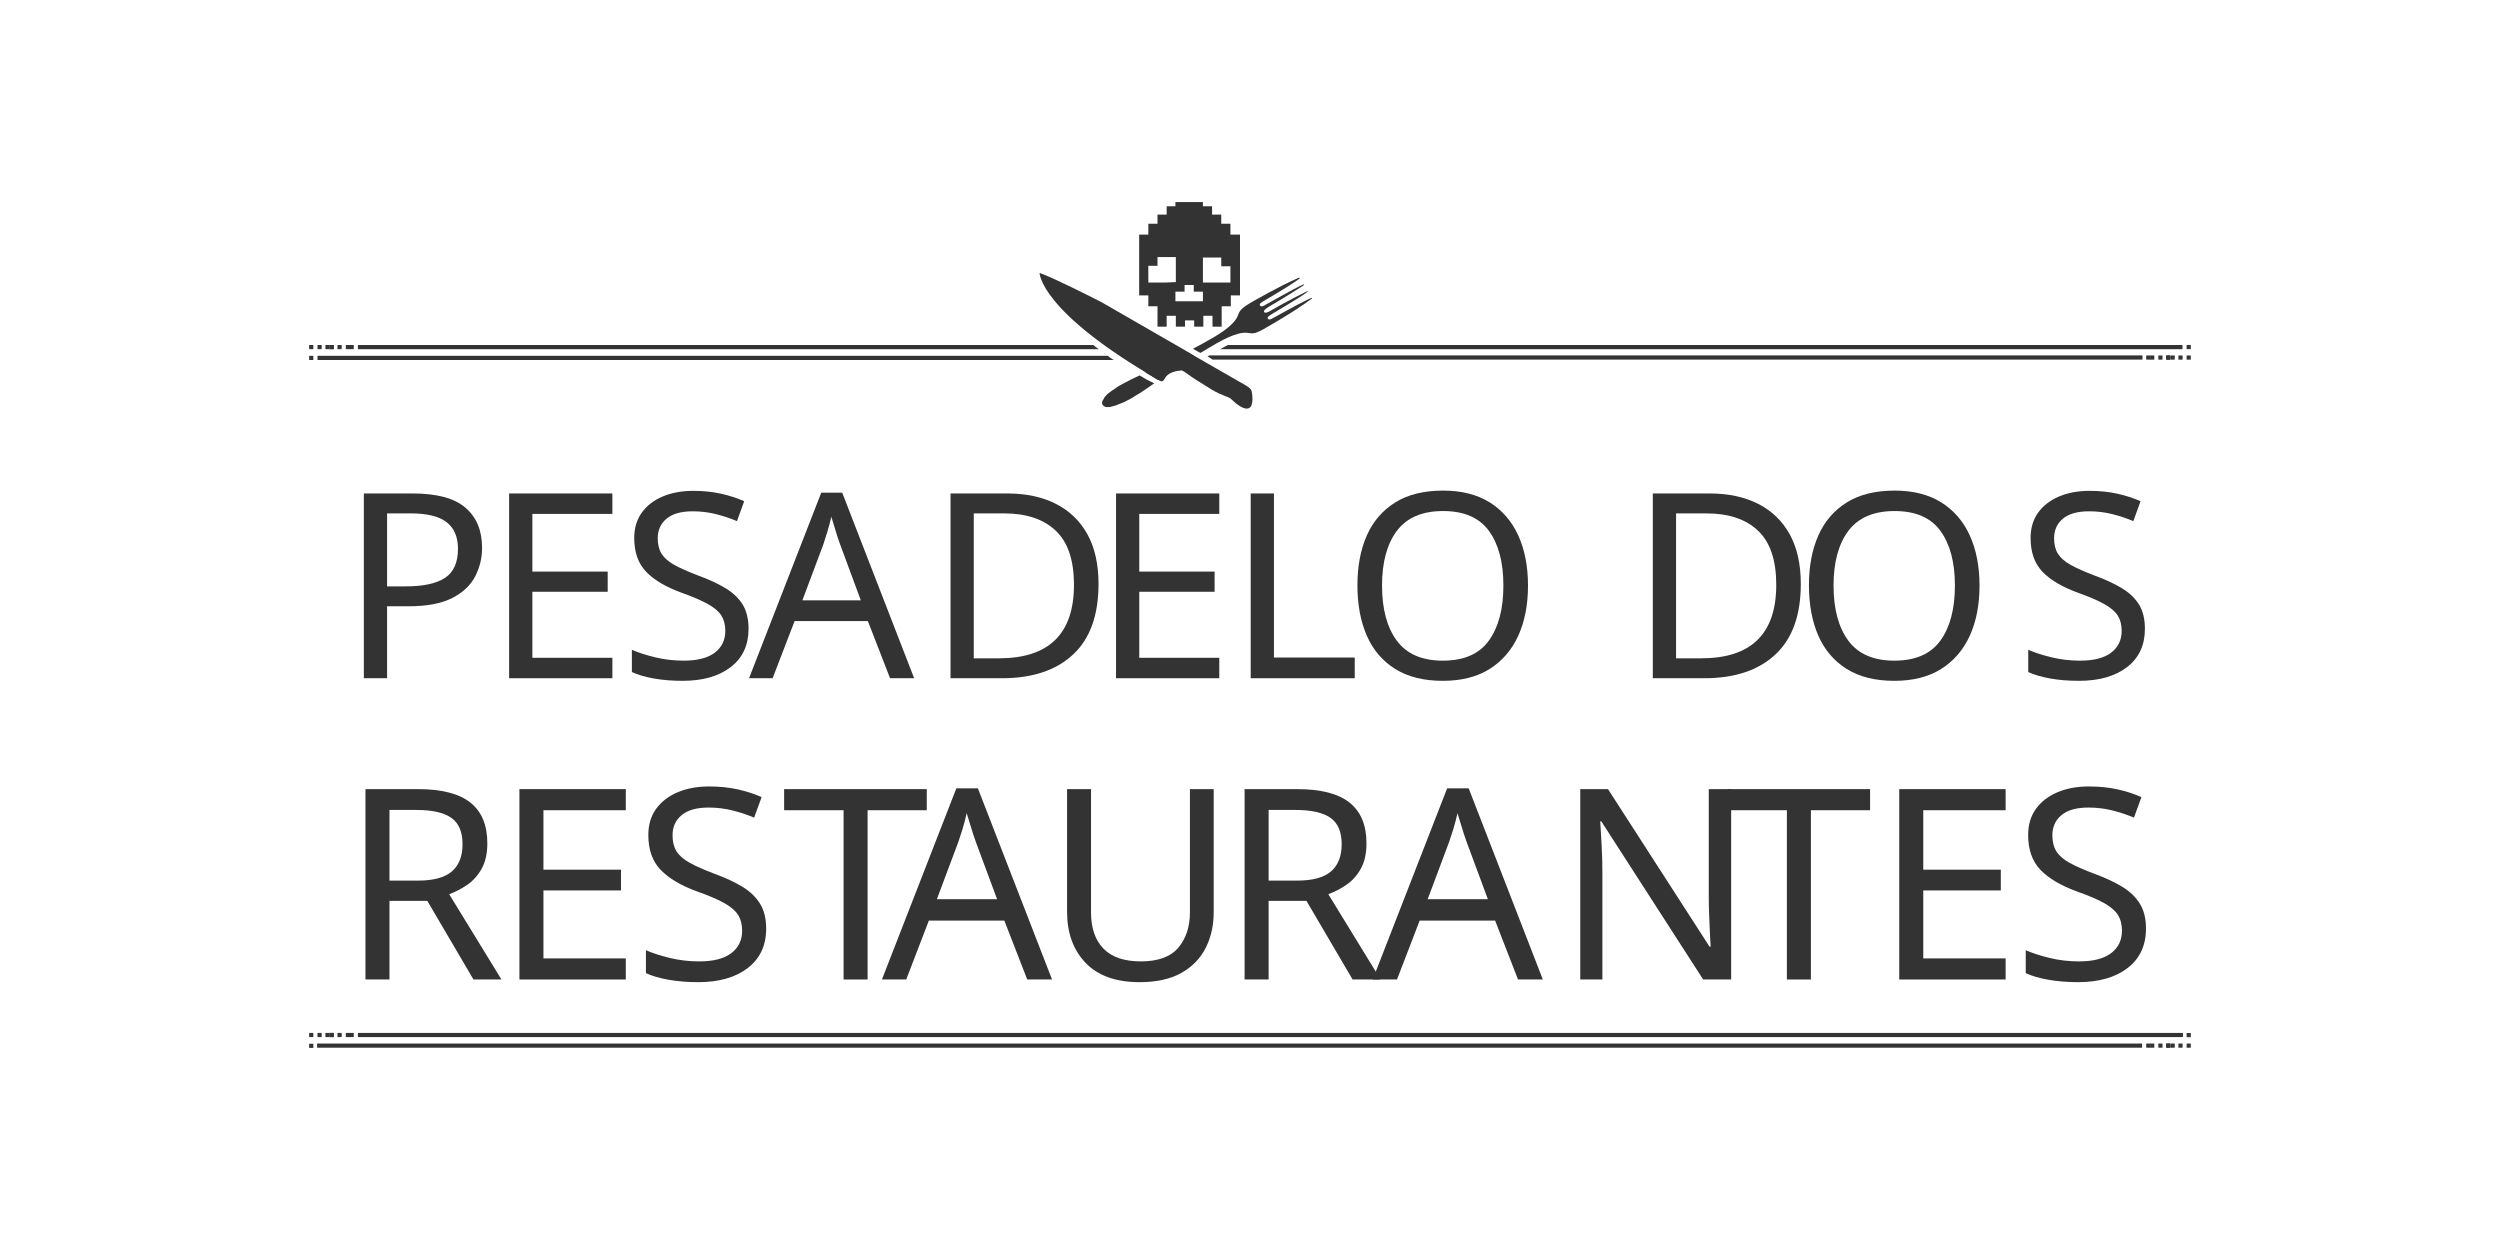
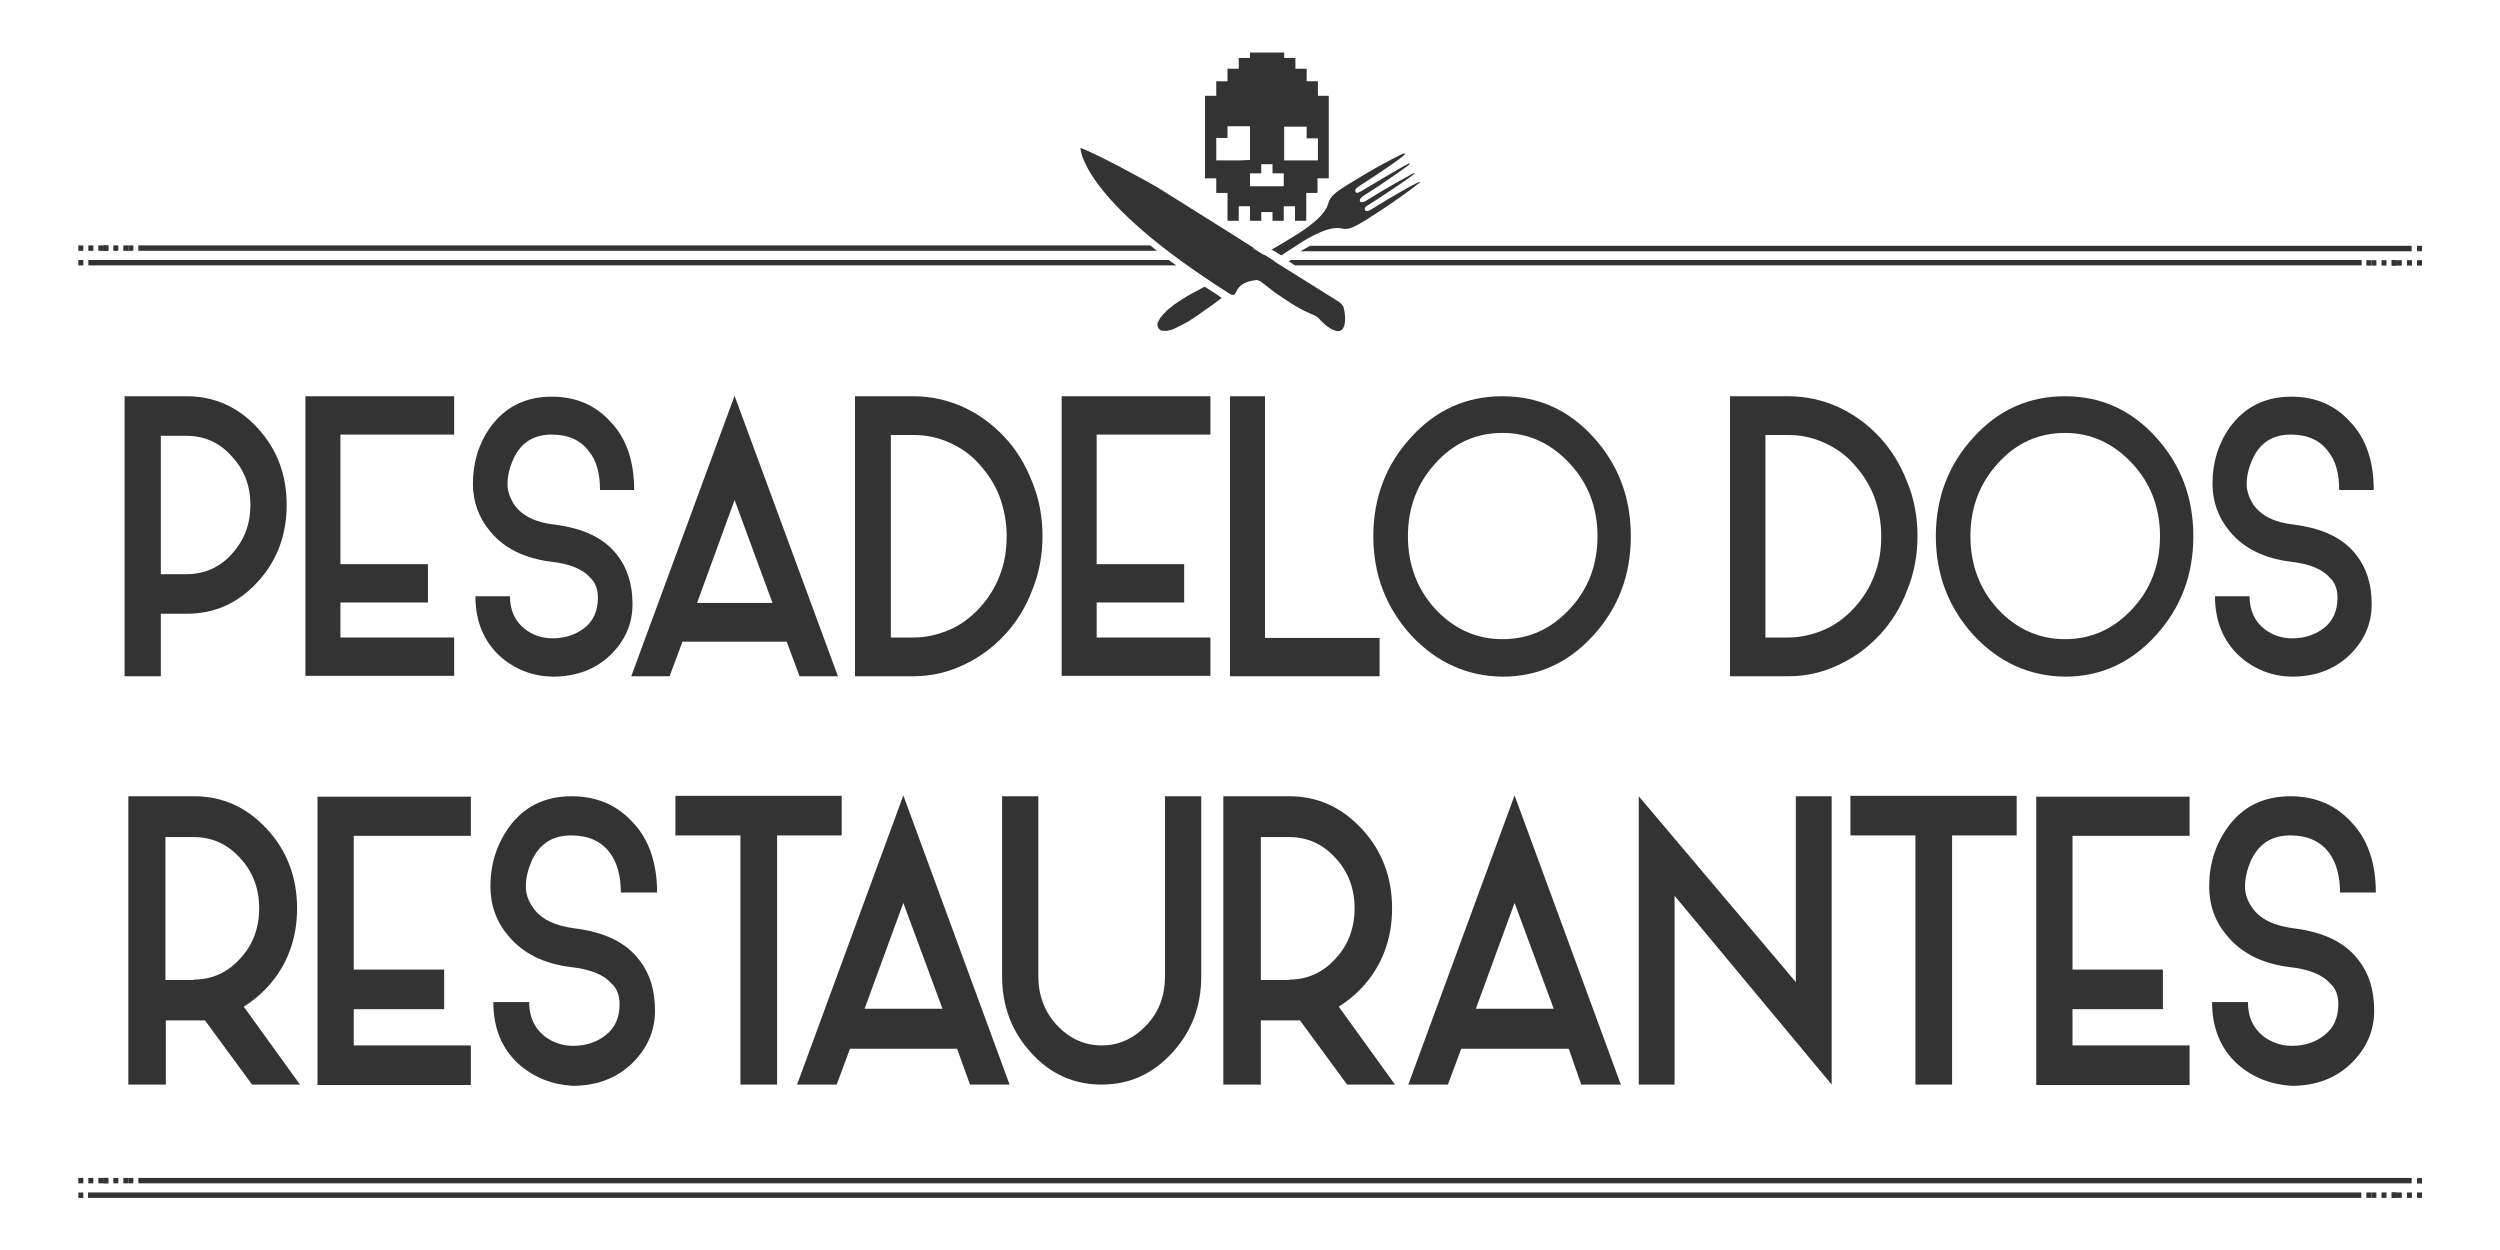
<svg xmlns="http://www.w3.org/2000/svg" version="1.2" baseProfile="tiny" id="Camada_1" x="0px" y="0px" viewBox="0 0 600 300" xml:space="preserve">
  <g>
    <g>
-       <text transform="matrix(1 0 0 1 81.2914 162.7749)" fill="#333333" font-family="'AlpacaScarlettDemo'" font-size="62.106px">P</text>
-       <text transform="matrix(1 0 0 1 116.1595 162.7749)" fill="#333333" font-family="'AlpacaScarlettDemo'" font-size="62.106px">E</text>
-       <text transform="matrix(1 0 0 1 148.4803 162.7749)" fill="#333333" font-family="'AlpacaScarlettDemo'" font-size="62.106px">S</text>
-       <text transform="matrix(1 0 0 1 179.7704 162.7749)" fill="#333333" font-family="'AlpacaScarlettDemo'" font-size="62.106px">A</text>
-       <text transform="matrix(1 0 0 1 222.0975 162.7749)" fill="#333333" font-family="'AlpacaScarlettDemo'" font-size="62.106px">D</text>
-       <text transform="matrix(1 0 0 1 261.8167 162.7749)" fill="#333333" font-family="'AlpacaScarlettDemo'" font-size="62.106px">E</text>
-       <text transform="matrix(1 0 0 1 294.1375 162.7749)" fill="#333333" font-family="'AlpacaScarlettDemo'" font-size="62.106px">L</text>
-       <text transform="matrix(1 0 0 1 322.0008 162.7749)" fill="#333333" font-family="'AlpacaScarlettDemo'" font-size="62.106px">O</text>
-       <text transform="matrix(1 0 0 1 375.243 162.7749)" fill="#333333" font-family="'AlpacaScarlettDemo'" font-size="62.106px"> </text>
-       <text transform="matrix(1 0 0 1 390.6454 162.7749)" fill="#333333" font-family="'AlpacaScarlettDemo'" font-size="62.106px">D</text>
-       <text transform="matrix(1 0 0 1 430.3646 162.7749)" fill="#333333" font-family="'AlpacaScarlettDemo'" font-size="62.106px">O</text>
-       <text transform="matrix(1 0 0 1 483.6068 162.7749)" fill="#333333" font-family="'AlpacaScarlettDemo'" font-size="62.106px">S</text>
-       <text transform="matrix(1 0 0 1 81.5067 235.0786)" fill="#333333" font-family="'AlpacaScarlettDemo'" font-size="63.981px">R</text>
-       <text transform="matrix(1 0 0 1 118.4583 235.0786)" fill="#333333" font-family="'AlpacaScarlettDemo'" font-size="63.981px">E</text>
-       <text transform="matrix(1 0 0 1 151.7552 235.0786)" fill="#333333" font-family="'AlpacaScarlettDemo'" font-size="63.981px">S</text>
-       <text transform="matrix(1 0 0 1 187.5511 235.0786)" fill="#333333" font-family="'AlpacaScarlettDemo'" font-size="63.981px">T</text>
-       <text transform="matrix(1 0 0 1 211.6634 235.0786)" fill="#333333" font-family="'AlpacaScarlettDemo'" font-size="63.981px">A</text>
-       <text transform="matrix(1 0 0 1 250.3324 235.0786)" fill="#333333" font-family="'AlpacaScarlettDemo'" font-size="63.981px">U</text>
-       <text transform="matrix(1 0 0 1 292.5003 235.0786)" fill="#333333" font-family="'AlpacaScarlettDemo'" font-size="63.981px">R</text>
-       <text transform="matrix(1 0 0 1 329.4525 235.0786)" fill="#333333" font-family="'AlpacaScarlettDemo'" font-size="63.981px">A</text>
-       <text transform="matrix(1 0 0 1 373.0575 235.0786)" fill="#333333" font-family="'AlpacaScarlettDemo'" font-size="63.981px">N</text>
-       <text transform="matrix(1 0 0 1 413.9447 235.0786)" fill="#333333" font-family="'AlpacaScarlettDemo'" font-size="63.981px">T</text>
-       <text transform="matrix(1 0 0 1 449.6161 235.0786)" fill="#333333" font-family="'AlpacaScarlettDemo'" font-size="63.981px">E</text>
-       <text transform="matrix(1 0 0 1 482.9124 235.0786)" fill="#333333" font-family="'AlpacaScarlettDemo'" font-size="63.981px">S</text>
+       <path fill="#333333" d="M38.6,162.3h-8.7V95.1h14.9c6.6,0,12.3,2.5,17,7.6c4.7,5.1,7,11.2,7,18.5c0,7.2-2.3,13.4-7,18.5    c-4.7,5.1-10.3,7.6-17,7.6h-6.2V162.3z M38.6,137.8h6.2c4.2,0,7.9-1.6,10.8-4.8c3-3.3,4.5-7.2,4.5-11.8c0-4.6-1.5-8.5-4.5-11.7    c-2.9-3.3-6.6-4.9-10.8-4.9h-6.2V137.8z" />
+       <path fill="#333333" d="M81.7,104.2v31.2h21v9.2h-21v8.4H109v9.2H73.3V95.1H109v9.2H81.7z" />
+       <path fill="#333333" d="M120,157.5c-3.9-3.6-5.9-8.4-5.9-14.4h8.3c0,3.4,1.2,6,3.6,7.9c2,1.5,4.2,2.2,6.6,2.2    c3.1,0,5.6-0.9,7.7-2.5c2.1-1.7,3.2-4.1,3.2-7.2c0-2.1-0.6-3.7-1.9-4.9c-1.7-2-4.9-3.3-9.4-3.8c-6.3-0.8-11.2-3.2-14.5-7.2    c-2.8-3.3-4.2-7.2-4.2-11.5c0-5.1,1.4-9.7,4.2-13.6c3.5-4.8,8.4-7.3,14.7-7.3c5.8,0,10.5,2,14.2,6.1c3.8,4,5.6,9.5,5.6,16.3H144    c0-3.9-0.8-7-2.6-9.2c-2-2.8-5.1-4.1-9-4.1c-4.3,0-7.4,1.9-9.2,5.9c-0.9,2-1.4,4-1.4,6c0,1.7,0.6,3.3,1.6,4.9    c1.9,2.7,5.1,4.3,9.7,4.8c7,0.9,12,3.3,15.1,7.4c2.4,3.1,3.6,7,3.6,11.7c0,4.8-1.8,8.8-5.4,12.3c-3.6,3.4-8.2,5.1-13.8,5.1    C127.9,162.3,123.6,160.7,120,157.5z" />
+       <path fill="#333333" d="M188.8,154h-25l-3.1,8.3h-9.2L176.3,95l24.8,67.3h-9.2L188.8,154z M185.4,144.7l-9.1-24.7l-9,24.7H185.4z" />
+       <path fill="#333333" d="M205.2,162.3V95.1h14c4.2,0,8.2,0.9,12,2.6c3.7,1.7,7,4.1,9.9,7.2c2.8,3,5,6.6,6.6,10.7    c1.7,4.1,2.5,8.5,2.5,13c0,4.6-0.8,9-2.5,13.1c-1.5,4-3.7,7.6-6.6,10.7c-2.9,3.1-6.2,5.5-9.9,7.2c-3.8,1.8-7.8,2.7-12,2.7H205.2z     M213.8,153h5.5c3,0,5.9-0.7,8.7-1.9c2.7-1.2,5.1-3,7.1-5.2c2.1-2.3,3.7-4.8,4.8-7.7c1.2-3,1.7-6.2,1.7-9.5c0-3.3-0.6-6.5-1.7-9.5    c-1.1-2.9-2.8-5.5-4.8-7.7c-2-2.3-4.4-4-7.1-5.2c-2.8-1.3-5.7-1.9-8.7-1.9h-5.5V153z" />
+       <path fill="#333333" d="M263.2,104.2v31.2h21v9.2h-21v8.4h27.3v9.2h-35.7V95.1h35.7v9.2H263.2z" />
+       <path fill="#333333" d="M331.1,162.3h-35.9V95.1h8.4v58h27.5V162.3z" />
+       <path fill="#333333" d="M338.7,152.5c-6-6.6-9.1-14.5-9.1-23.8c0-9.2,3-17.2,9.1-23.8c6-6.6,13.3-9.8,21.9-9.8    c8.5,0,15.8,3.2,21.8,9.8c6,6.6,9,14.5,9,23.8c0,9.3-3,17.2-9,23.8c-6,6.6-13.3,9.9-21.8,9.9C352.1,162.3,344.8,159,338.7,152.5z     M344.5,111.2c-4.4,4.8-6.6,10.7-6.6,17.5s2.2,12.7,6.6,17.5c4.5,4.8,9.9,7.2,16.1,7.2c6.3,0,11.6-2.4,16.1-7.2    c4.5-4.8,6.7-10.7,6.7-17.5s-2.2-12.7-6.7-17.5c-4.5-4.8-9.8-7.3-16.1-7.3C354.3,103.9,348.9,106.3,344.5,111.2z" />
+       <path fill="#333333" d="M415.2,162.3V95.1h14c4.2,0,8.2,0.9,12,2.6c3.7,1.7,7,4.1,9.9,7.2c2.8,3,5,6.6,6.6,10.7    c1.7,4.1,2.5,8.5,2.5,13c0,4.6-0.8,9-2.5,13.1c-1.5,4-3.7,7.6-6.6,10.7c-2.9,3.1-6.2,5.5-9.9,7.2c-3.8,1.8-7.8,2.7-12,2.7H415.2z     M423.7,153h5.5c3,0,5.9-0.7,8.7-1.9c2.7-1.2,5.1-3,7.1-5.2c2.1-2.3,3.7-4.8,4.8-7.7c1.2-3,1.7-6.2,1.7-9.5c0-3.3-0.6-6.5-1.7-9.5    c-1.1-2.9-2.8-5.5-4.8-7.7c-2-2.3-4.4-4-7.1-5.2c-2.8-1.3-5.7-1.9-8.7-1.9h-5.5V153z" />
+       <path fill="#333333" d="M473.7,152.5c-6-6.6-9.1-14.5-9.1-23.8c0-9.2,3-17.2,9.1-23.8c6-6.6,13.3-9.8,21.9-9.8    c8.5,0,15.8,3.2,21.8,9.8c6,6.6,9,14.5,9,23.8c0,9.3-3,17.2-9,23.8c-6,6.6-13.3,9.9-21.8,9.9C487.1,162.3,479.8,159,473.7,152.5z     M479.5,111.2c-4.4,4.8-6.6,10.7-6.6,17.5s2.2,12.7,6.6,17.5c4.5,4.8,9.9,7.2,16.1,7.2c6.3,0,11.6-2.4,16.1-7.2    c4.5-4.8,6.7-10.7,6.7-17.5s-2.2-12.7-6.7-17.5c-4.5-4.8-9.8-7.3-16.1-7.3C489.3,103.9,483.9,106.3,479.5,111.2z" />
+       <path fill="#333333" d="M537.5,157.5c-3.9-3.6-5.9-8.4-5.9-14.4h8.3c0,3.4,1.2,6,3.6,7.9c2,1.5,4.2,2.2,6.6,2.2    c3.1,0,5.6-0.9,7.7-2.5c2.1-1.7,3.2-4.1,3.2-7.2c0-2.1-0.6-3.7-1.9-4.9c-1.7-2-4.9-3.3-9.4-3.8c-6.3-0.8-11.2-3.2-14.5-7.2    c-2.8-3.3-4.2-7.2-4.2-11.5c0-5.1,1.4-9.7,4.2-13.6c3.5-4.8,8.4-7.3,14.7-7.3c5.8,0,10.5,2,14.2,6.1c3.8,4,5.6,9.5,5.6,16.3h-8.3    c0-3.9-0.8-7-2.6-9.2c-2-2.8-5.1-4.1-9-4.1c-4.3,0-7.4,1.9-9.2,5.9c-0.9,2-1.4,4-1.4,6c0,1.7,0.6,3.3,1.6,4.9    c1.9,2.7,5.1,4.3,9.7,4.8c7,0.9,12,3.3,15.1,7.4c2.4,3.1,3.6,7,3.6,11.7c0,4.8-1.8,8.8-5.4,12.3c-3.6,3.4-8.2,5.1-13.8,5.1    C545.3,162.3,541.1,160.7,537.5,157.5z" />
    </g>
    <g>
+       <path fill="#333333" d="M60.5,260.3l-11.3-15.4h-9.4v15.4h-9v-69.2h15.8c6.8,0,12.6,2.6,17.5,7.9c4.8,5.2,7.2,11.6,7.2,19    c0,7.4-2.4,13.8-7.2,19c-1.7,1.8-3.5,3.3-5.6,4.6l13.5,18.7H60.5z M46.5,235.1c4.4,0,8.1-1.7,11.1-5c3.1-3.3,4.6-7.4,4.6-12.1    c0-4.7-1.5-8.8-4.6-12.1c-3.1-3.4-6.8-5-11.1-5h-6.8v34.3H46.5z" />
+       <path fill="#333333" d="M84.9,200.5v32.2h21.7v9.5H84.9v8.7H113v9.5H76.2v-69.2H113v9.4H84.9z" />
+       <path fill="#333333" d="M124.4,255.3c-4-3.7-6-8.6-6-14.8h8.6c0,3.5,1.2,6.2,3.7,8.2c2,1.5,4.3,2.3,6.8,2.3c3.2,0,5.8-0.9,7.9-2.6    c2.2-1.7,3.3-4.2,3.3-7.4c0-2.2-0.7-3.9-2-5c-1.8-2.1-5.1-3.4-9.7-3.9c-6.5-0.8-11.5-3.3-15-7.5c-2.9-3.4-4.3-7.4-4.3-11.9    c0-5.3,1.5-10,4.4-14.1c3.6-5,8.6-7.5,15.1-7.5c6,0,10.9,2.1,14.7,6.3c3.9,4.1,5.8,9.8,5.8,16.8H149c0-4-0.9-7.2-2.6-9.5    c-2.1-2.8-5.2-4.2-9.3-4.2c-4.5,0-7.6,2-9.5,6.1c-0.9,2.1-1.4,4.1-1.4,6.2c0,1.8,0.6,3.4,1.7,5c1.9,2.8,5.3,4.4,10,5    c7.2,0.9,12.4,3.4,15.6,7.7c2.5,3.2,3.7,7.2,3.7,12.1c0,4.9-1.9,9.1-5.6,12.7c-3.7,3.5-8.4,5.3-14.2,5.3    C132.5,260.3,128.1,258.6,124.4,255.3z" />
+       <path fill="#333333" d="M202.1,200.5h-15.6v59.8h-8.8v-59.8h-15.6v-9.5h39.9V200.5z" />
+       <path fill="#333333" d="M229.7,251.7H204l-3.2,8.6h-9.5l25.5-69.4l25.5,69.4h-9.5L229.7,251.7z M226.2,242.1l-9.4-25.4l-9.3,25.4    H226.2z" />
+       <path fill="#333333" d="M247.5,252.7c-4.7-5.1-7-11.3-7-18.4v-43.2h8.7v43.2c0,4.6,1.5,8.5,4.4,11.7c3,3.2,6.6,4.9,10.8,4.9    s7.8-1.7,10.8-4.9c3-3.2,4.4-7.1,4.4-11.7v-43.2h8.7v43.2c0,7.2-2.3,13.3-7,18.4c-4.7,5.1-10.3,7.6-16.9,7.6    S252.1,257.8,247.5,252.7z" />
+       <path fill="#333333" d="M323.3,260.3L312,244.9h-9.4v15.4h-9v-69.2h15.8c6.8,0,12.6,2.6,17.5,7.9c4.8,5.2,7.2,11.6,7.2,19    c0,7.4-2.4,13.8-7.2,19c-1.7,1.8-3.5,3.3-5.6,4.6l13.5,18.7H323.3z M309.4,235.1c4.4,0,8.1-1.7,11.1-5c3.1-3.3,4.6-7.4,4.6-12.1    c0-4.7-1.5-8.8-4.6-12.1c-3.1-3.4-6.8-5-11.1-5h-6.8v34.3H309.4z" />
+       <path fill="#333333" d="M376.5,251.7h-25.8l-3.2,8.6h-9.5l25.5-69.4l25.5,69.4h-9.5L376.5,251.7z M372.9,242.1l-9.4-25.4    l-9.3,25.4H372.9z" />
+       <path fill="#333333" d="M439.6,260.3L401.9,215v45.3h-8.6v-69.2l37.7,44.6v-44.6h8.6V260.3z" />
+       <path fill="#333333" d="M484.1,200.5h-15.6v59.8h-8.8v-59.8h-15.6v-9.5h39.9V200.5z" />
+       <path fill="#333333" d="M497.4,200.5v32.2h21.7v9.5h-21.7v8.7h28.1v9.5h-36.8v-69.2h36.8v9.4H497.4z" />
+       <path fill="#333333" d="M536.9,255.3c-4-3.7-6-8.6-6-14.8h8.6c0,3.5,1.2,6.2,3.7,8.2c2,1.5,4.3,2.3,6.8,2.3c3.2,0,5.8-0.9,7.9-2.6    c2.2-1.7,3.3-4.2,3.3-7.4c0-2.2-0.7-3.9-2-5c-1.8-2.1-5.1-3.4-9.7-3.9c-6.5-0.8-11.5-3.3-15-7.5c-2.9-3.4-4.3-7.4-4.3-11.9    c0-5.3,1.5-10,4.4-14.1c3.6-5,8.6-7.5,15.1-7.5c6,0,10.9,2.1,14.7,6.3c3.9,4.1,5.8,9.8,5.8,16.8h-8.6c0-4-0.9-7.2-2.6-9.5    c-2.1-2.8-5.2-4.2-9.3-4.2c-4.5,0-7.6,2-9.5,6.1c-0.9,2.1-1.4,4.1-1.4,6.2c0,1.8,0.6,3.4,1.7,5c1.9,2.8,5.3,4.4,10,5    c7.2,0.9,12.4,3.4,15.6,7.7c2.5,3.2,3.7,7.2,3.7,12.1c0,4.9-1.9,9.1-5.6,12.7c-3.7,3.5-8.4,5.3-14.2,5.3    C545,260.3,540.6,258.6,536.9,255.3z" />
+     </g>
+   </g>
+   <g>
+     <g>
+       <rect x="33.2" y="282.7" fill="#333333" width="545.6" height="1.3" />
+       <rect x="30.8" y="282.7" fill="#333333" width="1.2" height="1.3" />
+       <rect x="29.6" y="282.7" fill="#333333" width="1.2" height="1.3" />
+       <rect x="27.2" y="282.7" fill="#333333" width="1.2" height="1.3" />
+       <rect x="24.8" y="282.7" fill="#333333" width="1.2" height="1.3" />
+       <rect x="24.8" y="282.7" fill="#333333" width="1.2" height="1.3" />
+       <rect x="23.6" y="282.7" fill="#333333" width="1.2" height="1.3" />
+       <rect x="21.2" y="282.7" fill="#333333" width="1.2" height="1.3" />
+       <rect x="18.8" y="282.7" fill="#333333" width="1.2" height="1.3" />
+       <rect x="580" y="282.7" transform="matrix(-1 -1.224647e-16 1.224647e-16 -1 1161.287 566.7428)" fill="#333333" width="1.2" height="1.3" />
+     </g>
+     <g>
+       <rect x="21.2" y="286.2" transform="matrix(-1 -1.224647e-16 1.224647e-16 -1 587.9193 573.6882)" fill="#333333" width="545.6" height="1.3" />
+       <rect x="568" y="286.2" transform="matrix(-1 -1.224647e-16 1.224647e-16 -1 1137.126 573.6882)" fill="#333333" width="1.2" height="1.3" />
+       <rect x="569.2" y="286.2" transform="matrix(-1 -1.224647e-16 1.224647e-16 -1 1139.537 573.6882)" fill="#333333" width="1.2" height="1.3" />
+       <rect x="571.6" y="286.2" transform="matrix(-1 -1.224647e-16 1.224647e-16 -1 1144.36 573.6882)" fill="#333333" width="1.2" height="1.3" />
+       <rect x="574" y="286.2" transform="matrix(-1 -1.224647e-16 1.224647e-16 -1 1149.23 573.6882)" fill="#333333" width="1.2" height="1.3" />
+       <rect x="574" y="286.2" transform="matrix(-1 -1.224647e-16 1.224647e-16 -1 1149.183 573.6882)" fill="#333333" width="1.2" height="1.3" />
+       <rect x="575.2" y="286.2" transform="matrix(-1 -1.224647e-16 1.224647e-16 -1 1151.641 573.6882)" fill="#333333" width="1.2" height="1.3" />
+       <rect x="577.6" y="286.2" transform="matrix(-1 -1.224647e-16 1.224647e-16 -1 1156.464 573.6882)" fill="#333333" width="1.2" height="1.3" />
+       <rect x="580" y="286.2" transform="matrix(-1 -1.224647e-16 1.224647e-16 -1 1161.287 573.6882)" fill="#333333" width="1.2" height="1.3" />
+       <rect x="18.8" y="286.2" fill="#333333" width="1.2" height="1.3" />
+     </g>
+   </g>
+   <g>
+     <g>
+       <path fill="#333333" d="M300.9,59.5c-1.2-0.8-7.9-5-22.9-14.4c-1.6-1-14.9-8.3-18.7-9.6c0,0-0.1,12.4,36,35.1c0,0,0.8,0.6,1.3-0.4    c0.4-0.7,0.9-2.6,5.1-3c0.1,0,0.2,0.1,0.3,0.1c0.8,0.2,2.6,2,4.7,3.4c1.4,0.9,2.8,1.9,4,2.6c3.4,2.1,5.2,2.3,5.8,3.1    c0.6,0.7,1.6,1.7,2.6,2.3c0.9,0.6,1.8,0.9,2.5,0.7c1.5-0.5,1.4-3.5,0.9-5.5c-0.2-0.7-0.8-1.3-1.7-1.8l-15.2-9.5    c-0.9-0.6-3.7-2.3-4.7-2.9C300.9,59.5,300.9,59.5,300.9,59.5z" />
      <g>
-         <rect x="85.9" y="247.9" fill="#333333" width="438" height="1" />
-         <rect x="83.9" y="247.9" fill="#333333" width="1" height="1" />
-         <rect x="83" y="247.9" fill="#333333" width="1" height="1" />
-         <rect x="81" y="247.9" fill="#333333" width="1" height="1" />
-         <rect x="79.1" y="247.9" fill="#333333" width="1" height="1" />
-         <rect x="79.1" y="247.9" fill="#333333" width="1" height="1" />
-         <rect x="78.1" y="247.9" fill="#333333" width="1" height="1" />
-         <rect x="76.2" y="247.9" fill="#333333" width="1" height="1" />
-         <rect x="74.2" y="247.9" fill="#333333" width="1" height="1" />
-         <rect x="524.8" y="247.9" transform="matrix(-1 -1.224647e-16 1.224647e-16 -1 1050.59 496.8242)" fill="#333333" width="1" height="1" />
-       </g>
-       <g>
-         <rect x="76.2" y="250.5" transform="matrix(-1 -1.224647e-16 1.224647e-16 -1 590.3018 501.9492)" fill="#333333" width="438" height="1" />
-         <rect x="515.1" y="250.5" transform="matrix(-1 -1.224647e-16 1.224647e-16 -1 1031.194 501.9492)" fill="#333333" width="1" height="1" />
-         <rect x="516.1" y="250.5" transform="matrix(-1 -1.224647e-16 1.224647e-16 -1 1033.13 501.9492)" fill="#333333" width="1" height="1" />
-         <rect x="518" y="250.5" transform="matrix(-1 -1.224647e-16 1.224647e-16 -1 1037.001 501.9492)" fill="#333333" width="1" height="1" />
-         <rect x="520" y="250.5" transform="matrix(-1 -1.224647e-16 1.224647e-16 -1 1040.911 501.9492)" fill="#333333" width="1" height="1" />
-         <rect x="520" y="250.5" transform="matrix(-1 -1.224647e-16 1.224647e-16 -1 1040.873 501.9492)" fill="#333333" width="1" height="1" />
-         <rect x="520.9" y="250.5" transform="matrix(-1 -1.224647e-16 1.224647e-16 -1 1042.847 501.9492)" fill="#333333" width="1" height="1" />
-         <rect x="522.9" y="250.5" transform="matrix(-1 -1.224647e-16 1.224647e-16 -1 1046.718 501.9492)" fill="#333333" width="1" height="1" />
-         <rect x="524.8" y="250.5" transform="matrix(-1 -1.224647e-16 1.224647e-16 -1 1050.59 501.9492)" fill="#333333" width="1" height="1" />
-         <rect x="74.2" y="250.5" fill="#333333" width="1" height="1" />
+         <path fill="#333333" d="M289.1,68.8c-0.9,0.5-1.7,0.9-2.6,1.4c-0.8,0.4-1.6,0.9-2.4,1.4c-0.8,0.5-1.6,1-2.3,1.5     c-0.4,0.3-0.7,0.6-1.1,0.9c-0.2,0.1-0.4,0.3-0.5,0.4c-0.2,0.2-0.4,0.3-0.5,0.5c-0.3,0.3-0.7,0.7-1,1.1c-0.2,0.2-0.3,0.4-0.4,0.6     c-0.1,0.2-0.3,0.5-0.4,0.7c-0.1,0.1-0.1,0.3-0.1,0.5c-0.1,0.8,0.5,1.5,1.2,1.6c0.3,0,0.5,0,0.8,0c0.2,0,0.5,0,0.7-0.1     c0.5-0.1,0.9-0.2,1.3-0.4c0.2-0.1,0.4-0.2,0.6-0.3c0.2-0.1,0.4-0.2,0.6-0.3c0.4-0.2,0.8-0.4,1.2-0.6c0.8-0.4,1.6-0.9,2.3-1.4     c0.8-0.5,1.5-1,2.3-1.6c1.5-1,3-2.1,4.4-3.2C292,70.6,290.5,69.7,289.1,68.8z" />
+         <path fill="#333333" d="M296.3,65.2c-0.8,0.4-1.6,0.8-2.4,1.2l-2.4,1.2c-0.1,0.1-0.3,0.1-0.4,0.2c1.1,0.7,2.3,1.5,3.5,2.3     c0,0,0.2,0.2,0.5,0.2c0,0,0,0,0,0l0.6-0.4c0.1,0,0.1-0.1,0.2-0.1c0.3-0.6,0.8-2.1,3.6-2.7c1-0.7,1.9-1.4,2.9-2     c1.2-0.8,2.3-1.6,3.5-2.4l-0.8-0.5c-0.3-0.2-0.9-0.6-1.6-1c-0.8,0.5-1.6,1-2.4,1.4C299.5,63.5,297.9,64.3,296.3,65.2z" />
+         <path fill="#333333" d="M340.3,43.8c-1,0.4-5.8,3.1-11.1,6.4c-0.3,0.2-1.2,0.8-1.6,0.2c-0.3-0.6,0.4-1,1.1-1.4     c0.7-0.4,8.5-5.5,10.4-7c0,0,1.1-0.8-0.1-0.3c0,0-5.6,3-10.7,6.2c-0.4,0.3-1.6,1-1.9,0.4c-0.3-0.6,0.8-1.3,1.3-1.6     c5.1-3.2,10.3-7,10.3-7c1-0.9-0.2-0.3-0.2-0.3c-2.2,1.1-10.1,5.9-10.8,6.3c-0.7,0.4-1.4,0.9-1.7,0.3c-0.3-0.6,0.6-1.1,1-1.4     c5.3-3.4,9.8-6.5,10.6-7.3c0.8-0.7-0.2-0.4-0.2-0.4c-5.8,2.7-13.7,7.7-13.7,7.7c-3.5,2.2-3.8,2.9-4.3,4.5     c-1.1,3.5-7.4,7.1-8.3,7.7c-1.6,1-3.1,1.9-4.7,2.8c-0.2,0.1-0.3,0.2-0.5,0.3c0.3,0.2,0.5,0.3,0.7,0.4l1.6,1     c1.3-0.9,2.7-1.7,4-2.6c0.9-0.6,6.9-4.6,10.3-3.9c1.5,0.3,2.2,0.3,5.7-1.8c0,0,7.9-4.9,13-9C340.5,44.1,341.3,43.4,340.3,43.8z" />
      </g>
    </g>
-     <g>
-       <g>
-         <g>
-           <path fill="#333333" d="M282.9,83.2c-1-0.6-6.4-3.7-18.4-10.6c-1.3-0.7-12-6.1-15-7.1c0,0-0.1,9.2,28.9,25.9c0,0,0.6,0.4,1-0.3      c0.3-0.5,0.8-1.9,4.1-2.2c0.1,0,0.2,0,0.3,0.1c0.6,0.2,2.1,1.5,3.8,2.5c1.1,0.7,2.3,1.4,3.2,2c2.7,1.6,4.2,1.7,4.7,2.3      c0.5,0.5,1.3,1.2,2.1,1.7c0.7,0.4,1.4,0.7,2,0.5c1.2-0.3,1.1-2.6,0.8-4.1c-0.1-0.5-0.7-1-1.4-1.4l-12.2-7      C286,85,283.8,83.7,282.9,83.2C283,83.2,282.9,83.2,282.9,83.2z" />
-           <g>
-             <path fill="#333333" d="M273.5,90.1c-0.7,0.3-1.4,0.7-2.1,1c-0.6,0.3-1.3,0.7-1.9,1c-0.6,0.3-1.3,0.7-1.8,1.1       c-0.3,0.2-0.6,0.4-0.9,0.6c-0.1,0.1-0.3,0.2-0.4,0.3c-0.1,0.1-0.3,0.2-0.4,0.3c-0.3,0.2-0.5,0.5-0.8,0.8       c-0.1,0.1-0.2,0.3-0.3,0.5c-0.1,0.2-0.2,0.3-0.3,0.5c0,0.1-0.1,0.2-0.1,0.3c-0.1,0.6,0.4,1.1,1,1.2c0.2,0,0.4,0,0.6,0       c0.2,0,0.4,0,0.6-0.1c0.4-0.1,0.7-0.2,1.1-0.3c0.2-0.1,0.3-0.1,0.5-0.2c0.2-0.1,0.3-0.1,0.5-0.2c0.3-0.1,0.7-0.3,1-0.4       c0.6-0.3,1.3-0.7,1.9-1c0.6-0.4,1.2-0.8,1.8-1.1c1.2-0.8,2.4-1.6,3.5-2.4C275.7,91.4,274.6,90.8,273.5,90.1z" />
-             <path fill="#333333" d="M279.2,87.4c-0.6,0.3-1.3,0.6-2,0.9l-2,0.9c-0.1,0.1-0.2,0.1-0.3,0.2c0.9,0.5,1.9,1.1,2.8,1.7       c0,0,0.2,0.1,0.4,0.1c0,0,0,0,0,0l0.5-0.3c0.1,0,0.1-0.1,0.2-0.1c0.3-0.5,0.6-1.5,2.9-2c0.8-0.5,1.5-1,2.3-1.5       c0.9-0.6,1.9-1.2,2.8-1.7l-0.6-0.4c-0.3-0.2-0.7-0.4-1.3-0.7c-0.7,0.4-1.3,0.7-2,1C281.8,86.1,280.5,86.8,279.2,87.4z" />
-             <path fill="#333333" d="M314.5,71.6c-0.8,0.3-4.6,2.3-8.9,4.7c-0.3,0.2-1,0.6-1.3,0.2c-0.3-0.4,0.3-0.7,0.9-1.1       c0.5-0.3,6.8-4,8.4-5.2c0,0,0.9-0.6-0.1-0.2c0,0-4.5,2.2-8.6,4.6c-0.3,0.2-1.3,0.7-1.5,0.3c-0.3-0.4,0.7-1,1-1.2       c4.1-2.4,8.3-5.1,8.3-5.1c0.8-0.7-0.2-0.2-0.2-0.2c-1.8,0.8-8.1,4.4-8.7,4.7c-0.5,0.3-1.1,0.7-1.4,0.2c-0.3-0.4,0.5-0.8,0.8-1       c4.3-2.5,7.9-4.8,8.5-5.3c0.7-0.5-0.1-0.3-0.1-0.3c-4.6,2-11,5.7-11,5.7c-2.8,1.6-3.1,2.2-3.5,3.3c-0.9,2.6-5.9,5.3-6.6,5.7       c-1.2,0.7-2.5,1.4-3.8,2.1c-0.1,0.1-0.3,0.1-0.4,0.2c0.2,0.1,0.4,0.2,0.5,0.3l1.3,0.7c1.1-0.6,2.1-1.3,3.2-1.9       c0.7-0.4,5.6-3.4,8.2-2.9c1.2,0.2,1.8,0.3,4.6-1.4c0,0,6.4-3.6,10.4-6.6C314.7,71.9,315.3,71.3,314.5,71.6z" />
-           </g>
-         </g>
-         <path fill="#333333" d="M295.3,56.3v-2.6h-2.2v-2.2h-2.2v-2h-2.2v-1h-2.2h-2.2h-2.2v1H280v2h-2.2v2.2h-2.2v2.6h-2.2v14.6h2.2v2.6     h2.2v4.9h2.2v-2.6h2.2v2.6h2.2v-1.5h2.2v1.5h2.2v-2.6h2.2v2.6h2.2v-4.9h2.2v-2.6h2.2V56.3H295.3z M280,67.8h-2.2v0h-2.2v-4h2.2     v-2.1h2.2v0h2.2v6L280,67.8L280,67.8z M288.7,72.3h-2.2v0h-2.2v0h-2.2V70h2.2v-1.6h2.2V70h2.2V72.3z M295.3,67.8h-2.2v0h-2.2v0     h-2.2v-6h2.2v0h2.2v2.1h2.2V67.8z" />
-       </g>
-       <rect x="83.9" y="82.8" fill="#333333" width="1" height="1" />
-       <rect x="83" y="82.8" fill="#333333" width="1" height="1" />
-       <rect x="81" y="82.8" fill="#333333" width="1" height="1" />
-       <rect x="79.1" y="82.8" fill="#333333" width="1" height="1" />
-       <rect x="79.1" y="82.8" fill="#333333" width="1" height="1" />
-       <rect x="78.1" y="82.8" fill="#333333" width="1" height="1" />
-       <rect x="76.2" y="82.8" fill="#333333" width="1" height="1" />
-       <rect x="74.2" y="82.8" fill="#333333" width="1" height="1" />
-       <rect x="524.8" y="82.8" transform="matrix(-1 -1.224647e-16 1.224647e-16 -1 1050.59 166.5898)" fill="#333333" width="1" height="1" />
-       <rect x="515.1" y="85.4" transform="matrix(-1 -1.224647e-16 1.224647e-16 -1 1031.194 171.7147)" fill="#333333" width="1" height="1" />
-       <rect x="516.1" y="85.4" transform="matrix(-1 -1.224647e-16 1.224647e-16 -1 1033.13 171.7147)" fill="#333333" width="1" height="1" />
-       <rect x="518" y="85.4" transform="matrix(-1 -1.224647e-16 1.224647e-16 -1 1037.001 171.7147)" fill="#333333" width="1" height="1" />
-       <rect x="520" y="85.4" transform="matrix(-1 -1.224647e-16 1.224647e-16 -1 1040.911 171.7147)" fill="#333333" width="1" height="1" />
-       <rect x="520" y="85.4" transform="matrix(-1 -1.224647e-16 1.224647e-16 -1 1040.873 171.7147)" fill="#333333" width="1" height="1" />
-       <rect x="520.9" y="85.4" transform="matrix(-1 -1.224647e-16 1.224647e-16 -1 1042.847 171.7147)" fill="#333333" width="1" height="1" />
-       <rect x="522.9" y="85.4" transform="matrix(-1 -1.224647e-16 1.224647e-16 -1 1046.718 171.7147)" fill="#333333" width="1" height="1" />
-       <rect x="524.8" y="85.4" transform="matrix(-1 -1.224647e-16 1.224647e-16 -1 1050.59 171.7147)" fill="#333333" width="1" height="1" />
-       <rect x="74.2" y="85.4" fill="#333333" width="1" height="1" />
-       <g>
-         <path fill="#333333" d="M85.9,82.8v1h177.8c-0.4-0.3-0.9-0.6-1.3-1H85.9z" />
-         <path fill="#333333" d="M523.8,83.8v-1H294.7c-0.5,0.3-1.2,0.6-1.8,1H523.8z" />
-         <path fill="#333333" d="M291,86.3h223.2v-1h-224c-0.1,0.1-0.3,0.2-0.4,0.2L291,86.3z" />
-         <path fill="#333333" d="M76.2,85.4v1h191.1c-0.5-0.3-1-0.6-1.4-1H76.2z" />
-       </g>
-     </g>
+     <path fill="#333333" d="M316.3,23v-3.5h-2.7v-3h-2.7v-2.6h-2.7v-1.3h-2.7h-2.7H300v1.3h-2.7v2.6h-2.7v3h-2.7V23h-2.7v19.8h2.7v3.5   h2.7v6.7h2.7v-3.5h2.7v3.5h2.7v-2.1h2.7v2.1h2.7v-3.5h2.7v3.5h2.7v-6.7h2.7v-3.5h2.7V23H316.3z M297.3,38.5h-2.7v0h-2.7v-5.4h2.7   v-2.8h2.7v0h2.7v8.1L297.3,38.5L297.3,38.5z M308.1,44.7h-2.7v0h-2.7v0H300v-3.1h2.7v-2.2h2.7v2.2h2.7V44.7z M316.3,38.5h-2.7v0   h-2.7v0h-2.7v-8.1h2.7v0h2.7v2.8h2.7V38.5z" />
  </g>
+   <rect x="30.8" y="58.9" fill="#333333" width="1.2" height="1.3" />
+   <rect x="29.6" y="58.9" fill="#333333" width="1.2" height="1.3" />
+   <rect x="27.2" y="58.9" fill="#333333" width="1.2" height="1.3" />
+   <rect x="24.8" y="58.9" fill="#333333" width="1.2" height="1.3" />
+   <rect x="24.8" y="58.9" fill="#333333" width="1.2" height="1.3" />
+   <rect x="23.6" y="58.9" fill="#333333" width="1.2" height="1.3" />
+   <rect x="21.2" y="58.9" fill="#333333" width="1.2" height="1.3" />
+   <rect x="18.8" y="58.9" fill="#333333" width="1.2" height="1.3" />
+   <rect x="580" y="58.9" transform="matrix(-1 -1.224647e-16 1.224647e-16 -1 1161.287 119.198)" fill="#333333" width="1.2" height="1.3" />
+   <rect x="568" y="62.4" transform="matrix(-1 -1.224647e-16 1.224647e-16 -1 1137.126 126.1435)" fill="#333333" width="1.2" height="1.3" />
+   <rect x="569.2" y="62.4" transform="matrix(-1 -1.224647e-16 1.224647e-16 -1 1139.537 126.1435)" fill="#333333" width="1.2" height="1.3" />
+   <rect x="571.6" y="62.4" transform="matrix(-1 -1.224647e-16 1.224647e-16 -1 1144.36 126.1435)" fill="#333333" width="1.2" height="1.3" />
+   <rect x="574" y="62.4" transform="matrix(-1 -1.224647e-16 1.224647e-16 -1 1149.23 126.1435)" fill="#333333" width="1.2" height="1.3" />
+   <rect x="574" y="62.4" transform="matrix(-1 -1.224647e-16 1.224647e-16 -1 1149.183 126.1435)" fill="#333333" width="1.2" height="1.3" />
+   <rect x="575.2" y="62.4" transform="matrix(-1 -1.224647e-16 1.224647e-16 -1 1151.641 126.1435)" fill="#333333" width="1.2" height="1.3" />
+   <rect x="577.6" y="62.4" transform="matrix(-1 -1.224647e-16 1.224647e-16 -1 1156.464 126.1435)" fill="#333333" width="1.2" height="1.3" />
+   <rect x="580" y="62.4" transform="matrix(-1 -1.224647e-16 1.224647e-16 -1 1161.287 126.1435)" fill="#333333" width="1.2" height="1.3" />
+   <rect x="18.8" y="62.4" fill="#333333" width="1.2" height="1.3" />
+   <path fill="#333333" d="M33.2,58.9v1.3h244.5c-0.6-0.4-1.1-0.9-1.6-1.3H33.2z" />
+   <path fill="#333333" d="M578.8,60.3v-1.3H314.4c-0.7,0.4-1.4,0.8-2.3,1.3H578.8z" />
+   <path fill="#333333" d="M310.8,63.7h256v-1.3h-257c-0.2,0.1-0.3,0.2-0.5,0.3L310.8,63.7z" />
+   <path fill="#333333" d="M21.2,62.4v1.3h261.1c-0.6-0.4-1.2-0.9-1.8-1.3H21.2z" />
</svg>
